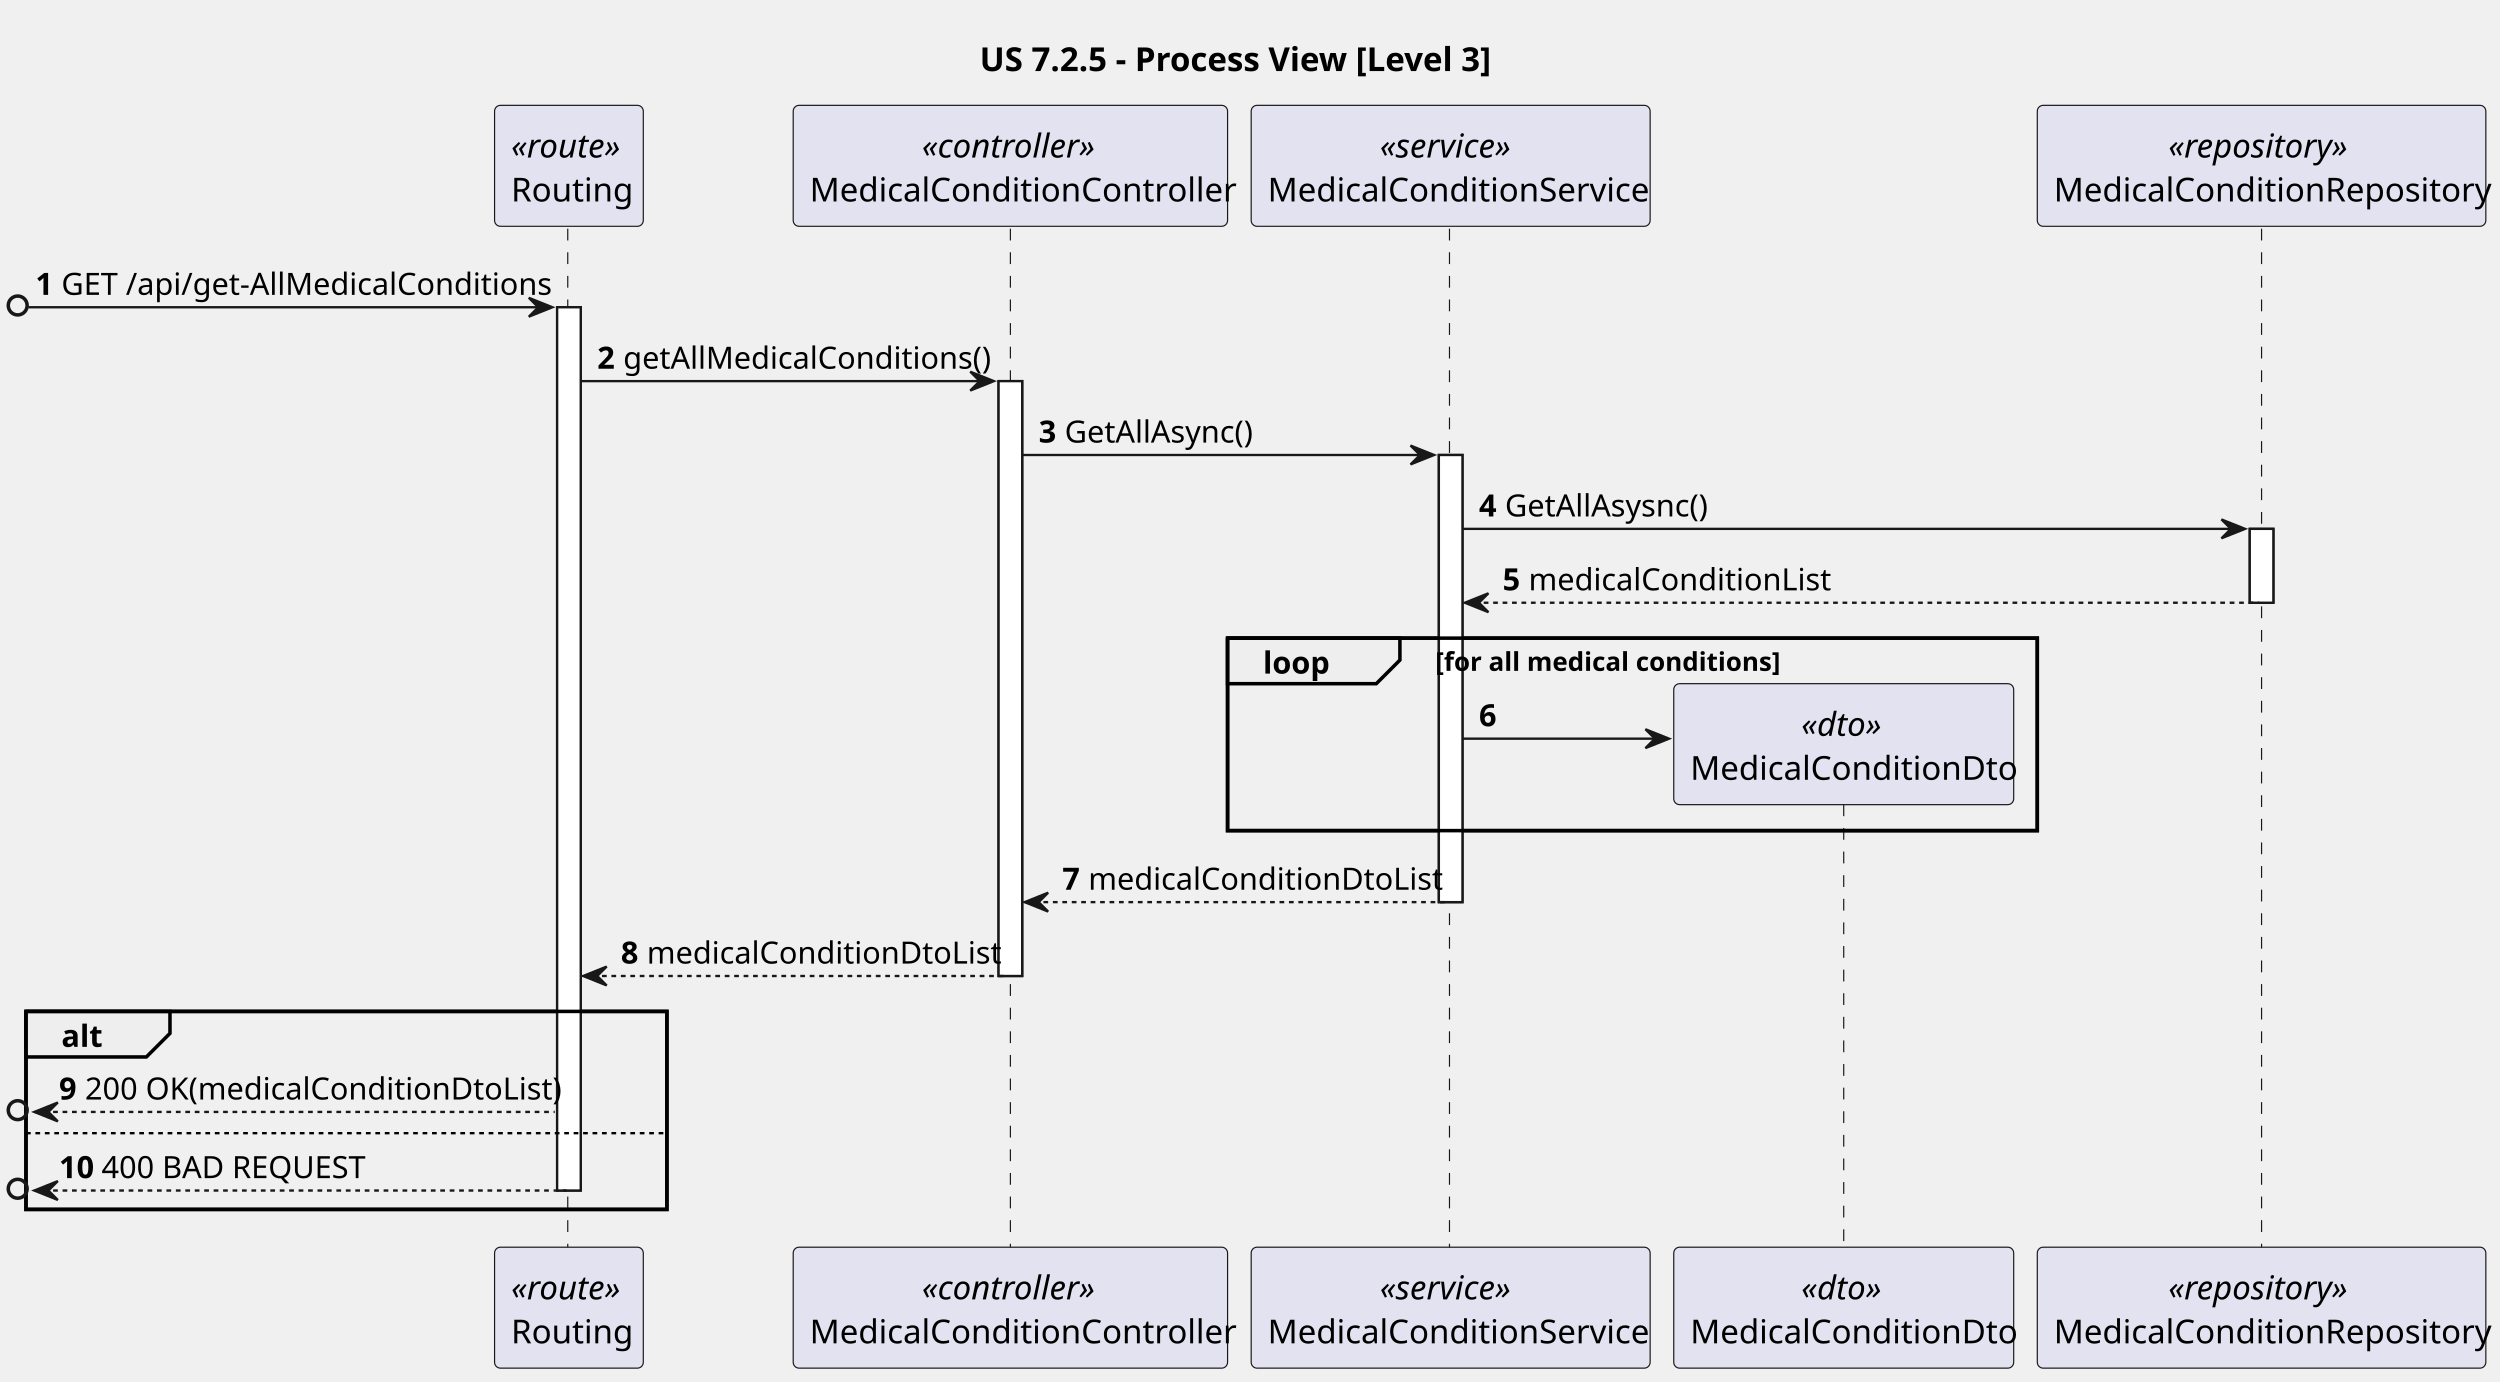
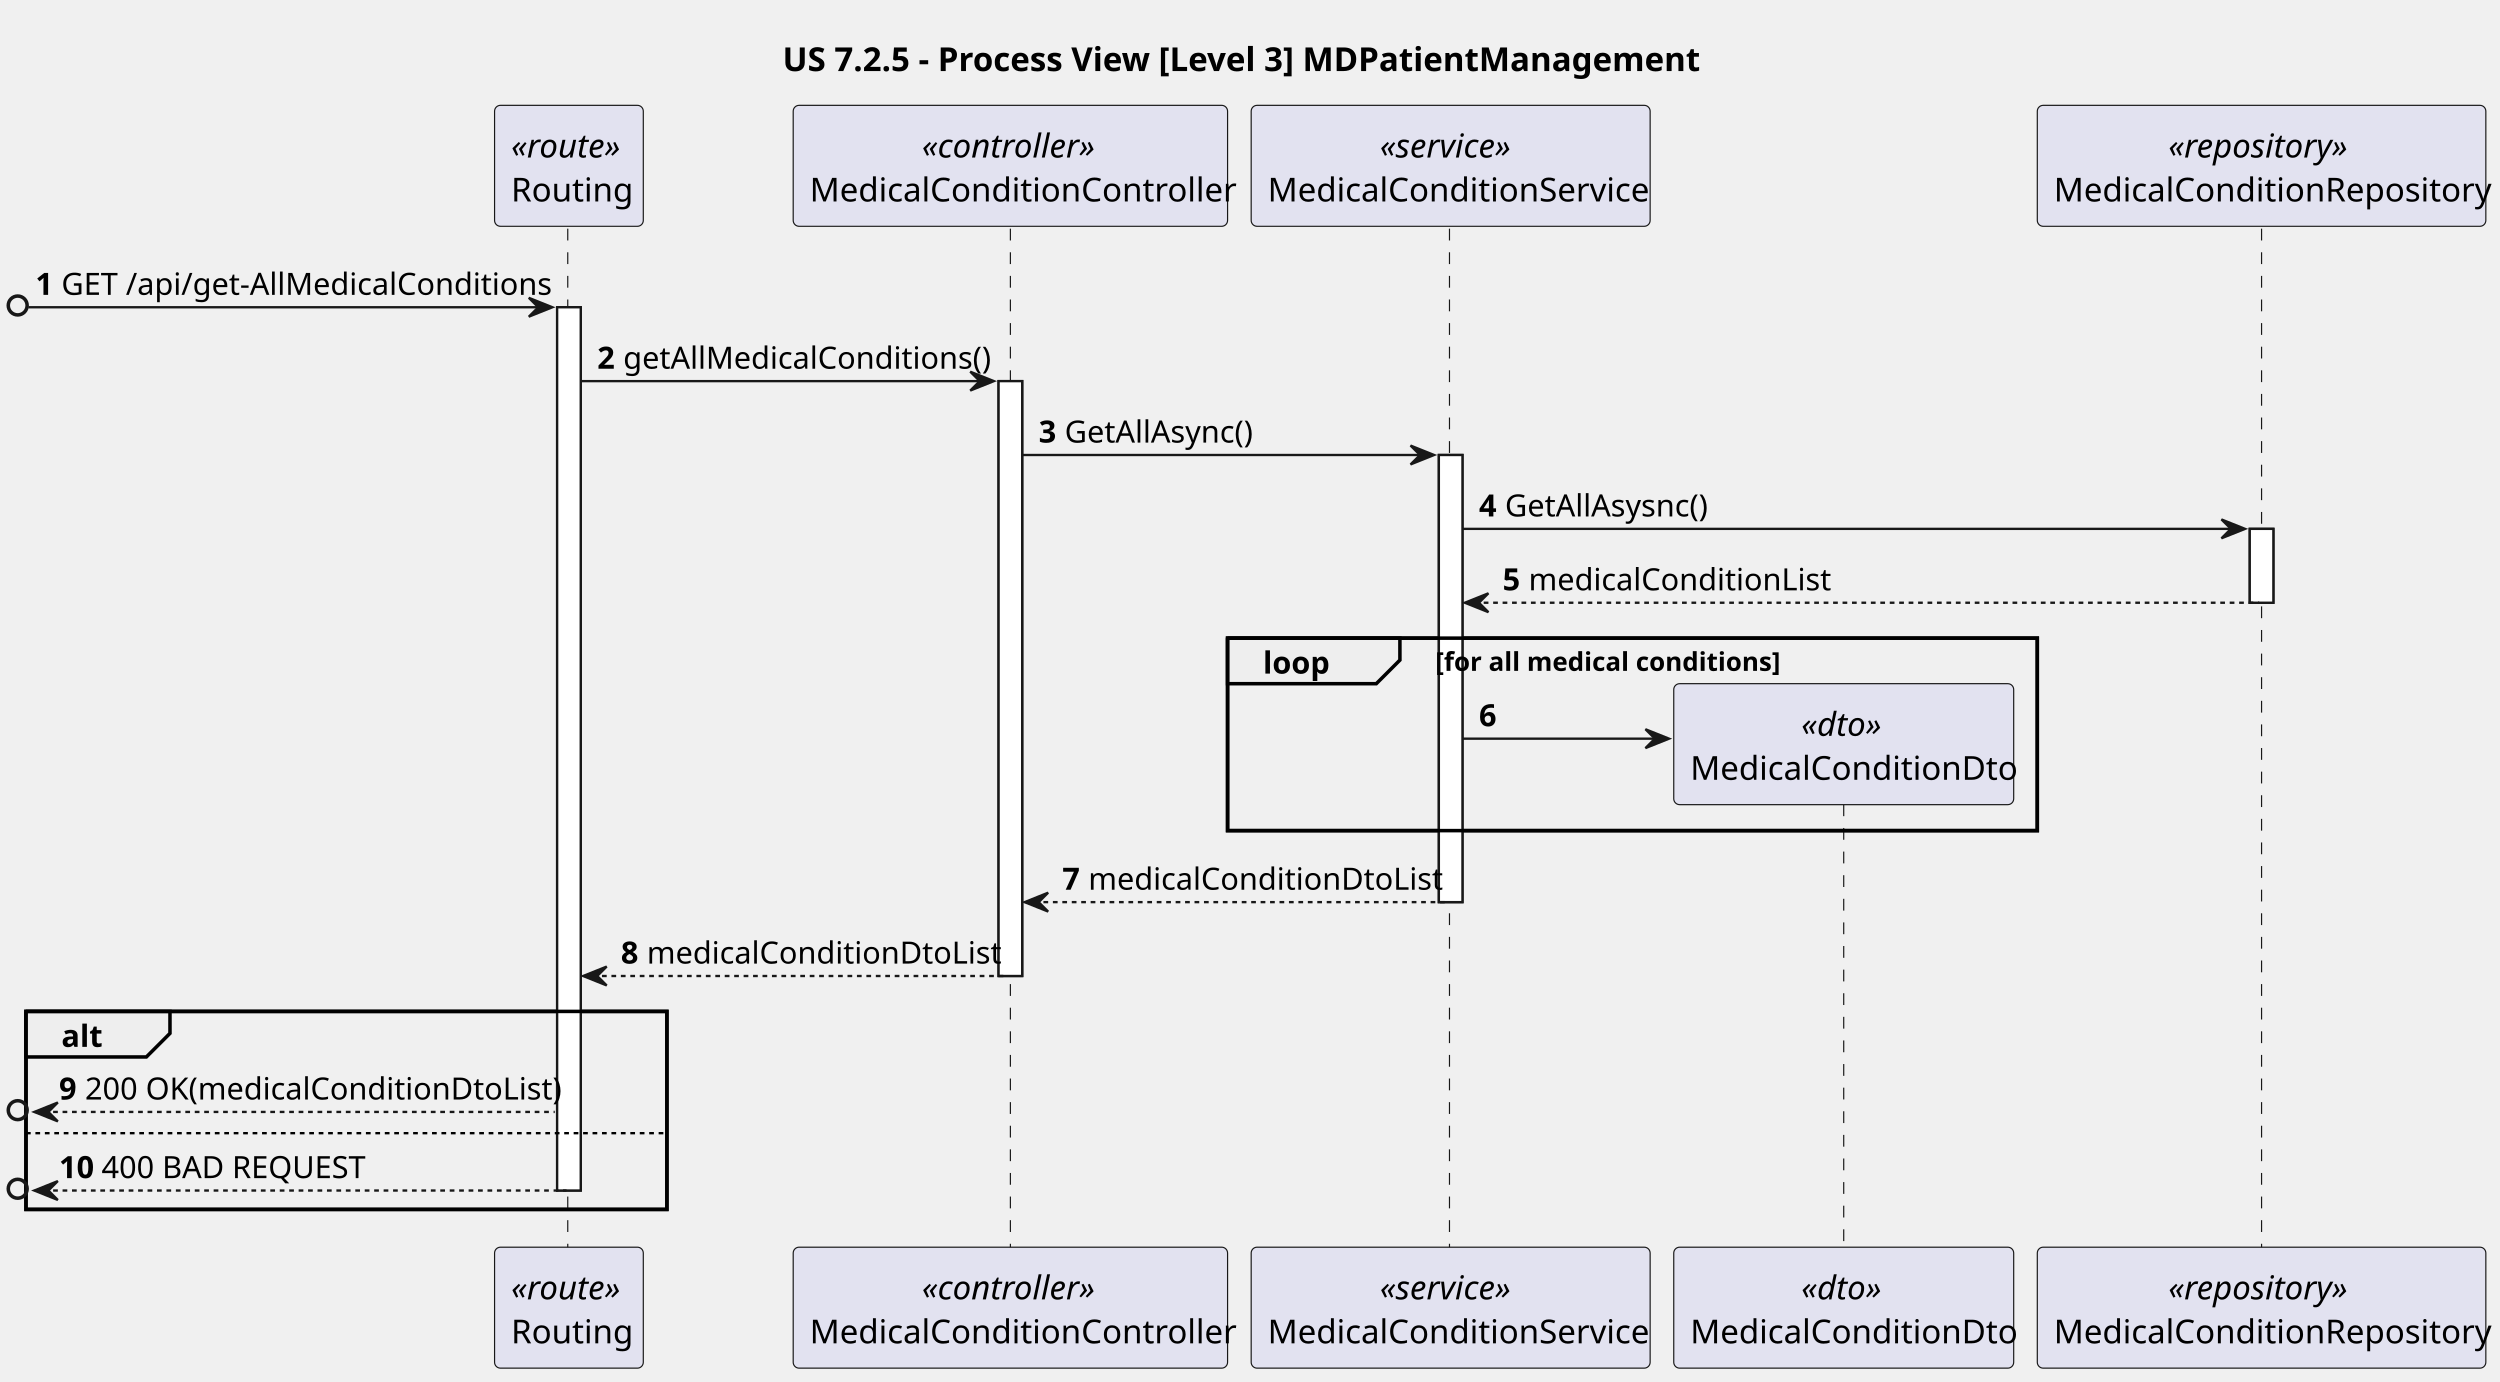
<svg xmlns="http://www.w3.org/2000/svg" contentStyleType="text/css" height="585px" preserveAspectRatio="none" style="width:1059px;height:585px;background:#FFFFFF;" version="1.1" viewBox="0 0 1059 585" width="1059px" zoomAndPan="magnify">
  <defs />
  <g>
-     <text fill="#000000" font-family="sans-serif" font-size="14" font-weight="bold" lengthAdjust="spacing" textLength="227" x="415" y="30.107">US 7.2.5 - Process View [Level 3]</text>
+     <text fill="#000000" font-family="sans-serif" font-size="14" font-weight="bold" lengthAdjust="spacing" textLength="394" x="331.5" y="30.107">US 7.2.5 - Process View [Level 3] MDPatientManagement</text>
    <rect fill="#FFFFFF" height="374.152" style="stroke:#181818;stroke-width:1.0;" width="10" x="236" y="130.154" />
    <rect fill="#FFFFFF" height="251.988" style="stroke:#181818;stroke-width:1.0;" width="10" x="423" y="161.445" />
    <rect fill="#FFFFFF" height="189.406" style="stroke:#181818;stroke-width:1.0;" width="10" x="609.5" y="192.736" />
    <rect fill="#FFFFFF" height="31.291" style="stroke:#181818;stroke-width:1.0;" width="10" x="953" y="224.027" />
    <rect fill="none" height="81.533" style="stroke:#000000;stroke-width:1.5;" width="343" x="520" y="270.318" />
    <rect fill="none" height="83.873" style="stroke:#000000;stroke-width:1.5;" width="271.5" x="11" y="428.434" />
    <line style="stroke:#181818;stroke-width:0.5;stroke-dasharray:5.0,5.0;" x1="240.5" x2="240.5" y1="96.863" y2="529.307" />
    <line style="stroke:#181818;stroke-width:0.5;stroke-dasharray:5.0,5.0;" x1="428" x2="428" y1="96.863" y2="529.307" />
    <line style="stroke:#181818;stroke-width:0.5;stroke-dasharray:5.0,5.0;" x1="614" x2="614" y1="96.863" y2="529.307" />
    <line style="stroke:#181818;stroke-width:0.5;stroke-dasharray:5.0,5.0;" x1="781" x2="781" y1="330.731" y2="529.307" />
    <line style="stroke:#181818;stroke-width:0.5;stroke-dasharray:5.0,5.0;" x1="958" x2="958" y1="96.863" y2="529.307" />
    <rect fill="#E2E2F0" height="51.242" rx="2.5" ry="2.5" style="stroke:#181818;stroke-width:0.5;" width="63" x="209.5" y="44.621" />
    <text fill="#000000" font-family="sans-serif" font-size="14" font-style="italic" lengthAdjust="spacing" textLength="49" x="216.5" y="66.728">«route»</text>
    <text fill="#000000" font-family="sans-serif" font-size="14" lengthAdjust="spacing" textLength="49" x="216.5" y="85.35">Routing</text>
    <rect fill="#E2E2F0" height="51.242" rx="2.5" ry="2.5" style="stroke:#181818;stroke-width:0.5;" width="63" x="209.5" y="528.307" />
    <text fill="#000000" font-family="sans-serif" font-size="14" font-style="italic" lengthAdjust="spacing" textLength="49" x="216.5" y="550.414">«route»</text>
    <text fill="#000000" font-family="sans-serif" font-size="14" lengthAdjust="spacing" textLength="49" x="216.5" y="569.035">Routing</text>
    <rect fill="#E2E2F0" height="51.242" rx="2.5" ry="2.5" style="stroke:#181818;stroke-width:0.5;" width="184" x="336" y="44.621" />
    <text fill="#000000" font-family="sans-serif" font-size="14" font-style="italic" lengthAdjust="spacing" textLength="75" x="390.5" y="66.728">«controller»</text>
    <text fill="#000000" font-family="sans-serif" font-size="14" lengthAdjust="spacing" textLength="170" x="343" y="85.35">MedicalConditionController</text>
    <rect fill="#E2E2F0" height="51.242" rx="2.5" ry="2.5" style="stroke:#181818;stroke-width:0.5;" width="184" x="336" y="528.307" />
    <text fill="#000000" font-family="sans-serif" font-size="14" font-style="italic" lengthAdjust="spacing" textLength="75" x="390.5" y="550.414">«controller»</text>
    <text fill="#000000" font-family="sans-serif" font-size="14" lengthAdjust="spacing" textLength="170" x="343" y="569.035">MedicalConditionController</text>
    <rect fill="#E2E2F0" height="51.242" rx="2.5" ry="2.5" style="stroke:#181818;stroke-width:0.5;" width="169" x="530" y="44.621" />
    <text fill="#000000" font-family="sans-serif" font-size="14" font-style="italic" lengthAdjust="spacing" textLength="60" x="584.5" y="66.728">«service»</text>
    <text fill="#000000" font-family="sans-serif" font-size="14" lengthAdjust="spacing" textLength="155" x="537" y="85.35">MedicalConditionService</text>
    <rect fill="#E2E2F0" height="51.242" rx="2.5" ry="2.5" style="stroke:#181818;stroke-width:0.5;" width="169" x="530" y="528.307" />
    <text fill="#000000" font-family="sans-serif" font-size="14" font-style="italic" lengthAdjust="spacing" textLength="60" x="584.5" y="550.414">«service»</text>
    <text fill="#000000" font-family="sans-serif" font-size="14" lengthAdjust="spacing" textLength="155" x="537" y="569.035">MedicalConditionService</text>
    <rect fill="#E2E2F0" height="51.242" rx="2.5" ry="2.5" style="stroke:#181818;stroke-width:0.5;" width="144" x="709" y="528.307" />
    <text fill="#000000" font-family="sans-serif" font-size="14" font-style="italic" lengthAdjust="spacing" textLength="36" x="763" y="550.414">«dto»</text>
    <text fill="#000000" font-family="sans-serif" font-size="14" lengthAdjust="spacing" textLength="130" x="716" y="569.035">MedicalConditionDto</text>
    <rect fill="#E2E2F0" height="51.242" rx="2.5" ry="2.5" style="stroke:#181818;stroke-width:0.5;" width="190" x="863" y="44.621" />
    <text fill="#000000" font-family="sans-serif" font-size="14" font-style="italic" lengthAdjust="spacing" textLength="79" x="918.5" y="66.728">«repository»</text>
    <text fill="#000000" font-family="sans-serif" font-size="14" lengthAdjust="spacing" textLength="176" x="870" y="85.35">MedicalConditionRepository</text>
    <rect fill="#E2E2F0" height="51.242" rx="2.5" ry="2.5" style="stroke:#181818;stroke-width:0.5;" width="190" x="863" y="528.307" />
    <text fill="#000000" font-family="sans-serif" font-size="14" font-style="italic" lengthAdjust="spacing" textLength="79" x="918.5" y="550.414">«repository»</text>
    <text fill="#000000" font-family="sans-serif" font-size="14" lengthAdjust="spacing" textLength="176" x="870" y="569.035">MedicalConditionRepository</text>
    <rect fill="#FFFFFF" height="374.152" style="stroke:#181818;stroke-width:1.0;" width="10" x="236" y="130.154" />
    <rect fill="#FFFFFF" height="251.988" style="stroke:#181818;stroke-width:1.0;" width="10" x="423" y="161.445" />
    <rect fill="#FFFFFF" height="189.406" style="stroke:#181818;stroke-width:1.0;" width="10" x="609.5" y="192.736" />
    <rect fill="#FFFFFF" height="31.291" style="stroke:#181818;stroke-width:1.0;" width="10" x="953" y="224.027" />
    <ellipse cx="7.5" cy="129.404" fill="none" rx="4" ry="4" style="stroke:#181818;stroke-width:1.5;" />
    <polygon fill="#181818" points="224,126.154,234,130.154,224,134.154,228,130.154" style="stroke:#181818;stroke-width:1.0;" />
    <line style="stroke:#181818;stroke-width:1.0;" x1="12" x2="230" y1="130.154" y2="130.154" />
    <text fill="#000000" font-family="sans-serif" font-size="13" font-weight="bold" lengthAdjust="spacing" textLength="7" x="15" y="124.892">1</text>
    <text fill="#000000" font-family="sans-serif" font-size="13" lengthAdjust="spacing" textLength="198" x="26" y="124.892">GET /api/get-AllMedicalConditions</text>
    <polygon fill="#181818" points="411,157.445,421,161.445,411,165.445,415,161.445" style="stroke:#181818;stroke-width:1.0;" />
    <line style="stroke:#181818;stroke-width:1.0;" x1="246" x2="417" y1="161.445" y2="161.445" />
    <text fill="#000000" font-family="sans-serif" font-size="13" font-weight="bold" lengthAdjust="spacing" textLength="7" x="253" y="156.183">2</text>
    <text fill="#000000" font-family="sans-serif" font-size="13" lengthAdjust="spacing" textLength="147" x="264" y="156.183">getAllMedicalConditions()</text>
    <polygon fill="#181818" points="597.5,188.736,607.5,192.736,597.5,196.736,601.5,192.736" style="stroke:#181818;stroke-width:1.0;" />
    <line style="stroke:#181818;stroke-width:1.0;" x1="433" x2="603.5" y1="192.736" y2="192.736" />
    <text fill="#000000" font-family="sans-serif" font-size="13" font-weight="bold" lengthAdjust="spacing" textLength="7" x="440" y="187.474">3</text>
    <text fill="#000000" font-family="sans-serif" font-size="13" lengthAdjust="spacing" textLength="81" x="451" y="187.474">GetAllAsync()</text>
    <polygon fill="#181818" points="941,220.027,951,224.027,941,228.027,945,224.027" style="stroke:#181818;stroke-width:1.0;" />
    <line style="stroke:#181818;stroke-width:1.0;" x1="619.5" x2="947" y1="224.027" y2="224.027" />
    <text fill="#000000" font-family="sans-serif" font-size="13" font-weight="bold" lengthAdjust="spacing" textLength="7" x="626.5" y="218.765">4</text>
    <text fill="#000000" font-family="sans-serif" font-size="13" lengthAdjust="spacing" textLength="88" x="637.5" y="218.765">GetAllAsysnc()</text>
    <polygon fill="#181818" points="630.5,251.318,620.5,255.318,630.5,259.318,626.5,255.318" style="stroke:#181818;stroke-width:1.0;" />
    <line style="stroke:#181818;stroke-width:1.0;stroke-dasharray:2.0,2.0;" x1="624.5" x2="957" y1="255.318" y2="255.318" />
    <text fill="#000000" font-family="sans-serif" font-size="13" font-weight="bold" lengthAdjust="spacing" textLength="7" x="636.5" y="250.056">5</text>
    <text fill="#000000" font-family="sans-serif" font-size="13" lengthAdjust="spacing" textLength="120" x="647.5" y="250.056">medicalConditionList</text>
    <path d="M520,270.318 L593,270.318 L593,279.609 L583,289.609 L520,289.609 L520,270.318 " fill="#EEEEEE" style="stroke:#000000;stroke-width:1.5;" />
    <rect fill="none" height="81.533" style="stroke:#000000;stroke-width:1.5;" width="343" x="520" y="270.318" />
    <text fill="#000000" font-family="sans-serif" font-size="13" font-weight="bold" lengthAdjust="spacing" textLength="28" x="535" y="285.347">loop</text>
    <text fill="#000000" font-family="sans-serif" font-size="11" font-weight="bold" lengthAdjust="spacing" textLength="146" x="608" y="284.188">[for all medical conditions]</text>
    <polygon fill="#181818" points="697,308.9,707,312.9,697,316.9,701,312.9" style="stroke:#181818;stroke-width:1.0;" />
    <line style="stroke:#181818;stroke-width:1.0;" x1="619.5" x2="703" y1="312.9" y2="312.9" />
    <text fill="#000000" font-family="sans-serif" font-size="13" font-weight="bold" lengthAdjust="spacing" textLength="7" x="626.5" y="307.638">6</text>
    <text fill="#000000" font-family="sans-serif" font-size="13" lengthAdjust="spacing" textLength="4" x="637.5" y="307.638"> </text>
    <rect fill="#E2E2F0" height="51.242" rx="2.5" ry="2.5" style="stroke:#181818;stroke-width:0.5;" width="144" x="709" y="289.609" />
    <text fill="#000000" font-family="sans-serif" font-size="14" font-style="italic" lengthAdjust="spacing" textLength="36" x="763" y="311.717">«dto»</text>
    <text fill="#000000" font-family="sans-serif" font-size="14" lengthAdjust="spacing" textLength="130" x="716" y="330.338">MedicalConditionDto</text>
    <polygon fill="#181818" points="444,378.143,434,382.143,444,386.143,440,382.143" style="stroke:#181818;stroke-width:1.0;" />
    <line style="stroke:#181818;stroke-width:1.0;stroke-dasharray:2.0,2.0;" x1="438" x2="613.5" y1="382.143" y2="382.143" />
    <text fill="#000000" font-family="sans-serif" font-size="13" font-weight="bold" lengthAdjust="spacing" textLength="7" x="450" y="376.88">7</text>
    <text fill="#000000" font-family="sans-serif" font-size="13" lengthAdjust="spacing" textLength="140" x="461" y="376.88">medicalConditionDtoList</text>
    <polygon fill="#181818" points="257,409.434,247,413.434,257,417.434,253,413.434" style="stroke:#181818;stroke-width:1.0;" />
    <line style="stroke:#181818;stroke-width:1.0;stroke-dasharray:2.0,2.0;" x1="251" x2="427" y1="413.434" y2="413.434" />
    <text fill="#000000" font-family="sans-serif" font-size="13" font-weight="bold" lengthAdjust="spacing" textLength="7" x="263" y="408.171">8</text>
    <text fill="#000000" font-family="sans-serif" font-size="13" lengthAdjust="spacing" textLength="140" x="274" y="408.171">medicalConditionDtoList</text>
    <path d="M11,428.434 L72,428.434 L72,437.725 L62,447.725 L11,447.725 L11,428.434 " fill="#EEEEEE" style="stroke:#000000;stroke-width:1.5;" />
    <rect fill="none" height="83.873" style="stroke:#000000;stroke-width:1.5;" width="271.5" x="11" y="428.434" />
    <text fill="#000000" font-family="sans-serif" font-size="13" font-weight="bold" lengthAdjust="spacing" textLength="16" x="26" y="443.462">alt</text>
    <ellipse cx="7.5" cy="470.266" fill="none" rx="4" ry="4" style="stroke:#181818;stroke-width:1.5;" />
    <polygon fill="#181818" points="24.5,467.016,14.5,471.016,24.5,475.016,20.5,471.016" style="stroke:#181818;stroke-width:1.0;" />
    <line style="stroke:#181818;stroke-width:1.0;stroke-dasharray:2.0,2.0;" x1="22.5" x2="235" y1="471.016" y2="471.016" />
    <text fill="#000000" font-family="sans-serif" font-size="13" font-weight="bold" lengthAdjust="spacing" textLength="7" x="25" y="465.753">9</text>
    <text fill="#000000" font-family="sans-serif" font-size="13" lengthAdjust="spacing" textLength="192" x="36" y="465.753">200 OK(medicalConditionDtoList)</text>
    <line style="stroke:#000000;stroke-width:1.0;stroke-dasharray:2.0,2.0;" x1="11" x2="282.5" y1="480.016" y2="480.016" />
    <ellipse cx="7.5" cy="503.557" fill="none" rx="4" ry="4" style="stroke:#181818;stroke-width:1.5;" />
    <polygon fill="#181818" points="24.5,500.307,14.5,504.307,24.5,508.307,20.5,504.307" style="stroke:#181818;stroke-width:1.0;" />
    <line style="stroke:#181818;stroke-width:1.0;stroke-dasharray:2.0,2.0;" x1="22.5" x2="240" y1="504.307" y2="504.307" />
    <text fill="#000000" font-family="sans-serif" font-size="13" font-weight="bold" lengthAdjust="spacing" textLength="14" x="25" y="499.044">10</text>
    <text fill="#000000" font-family="sans-serif" font-size="13" lengthAdjust="spacing" textLength="118" x="43" y="499.044">400 BAD REQUEST</text>
  </g>
</svg>
